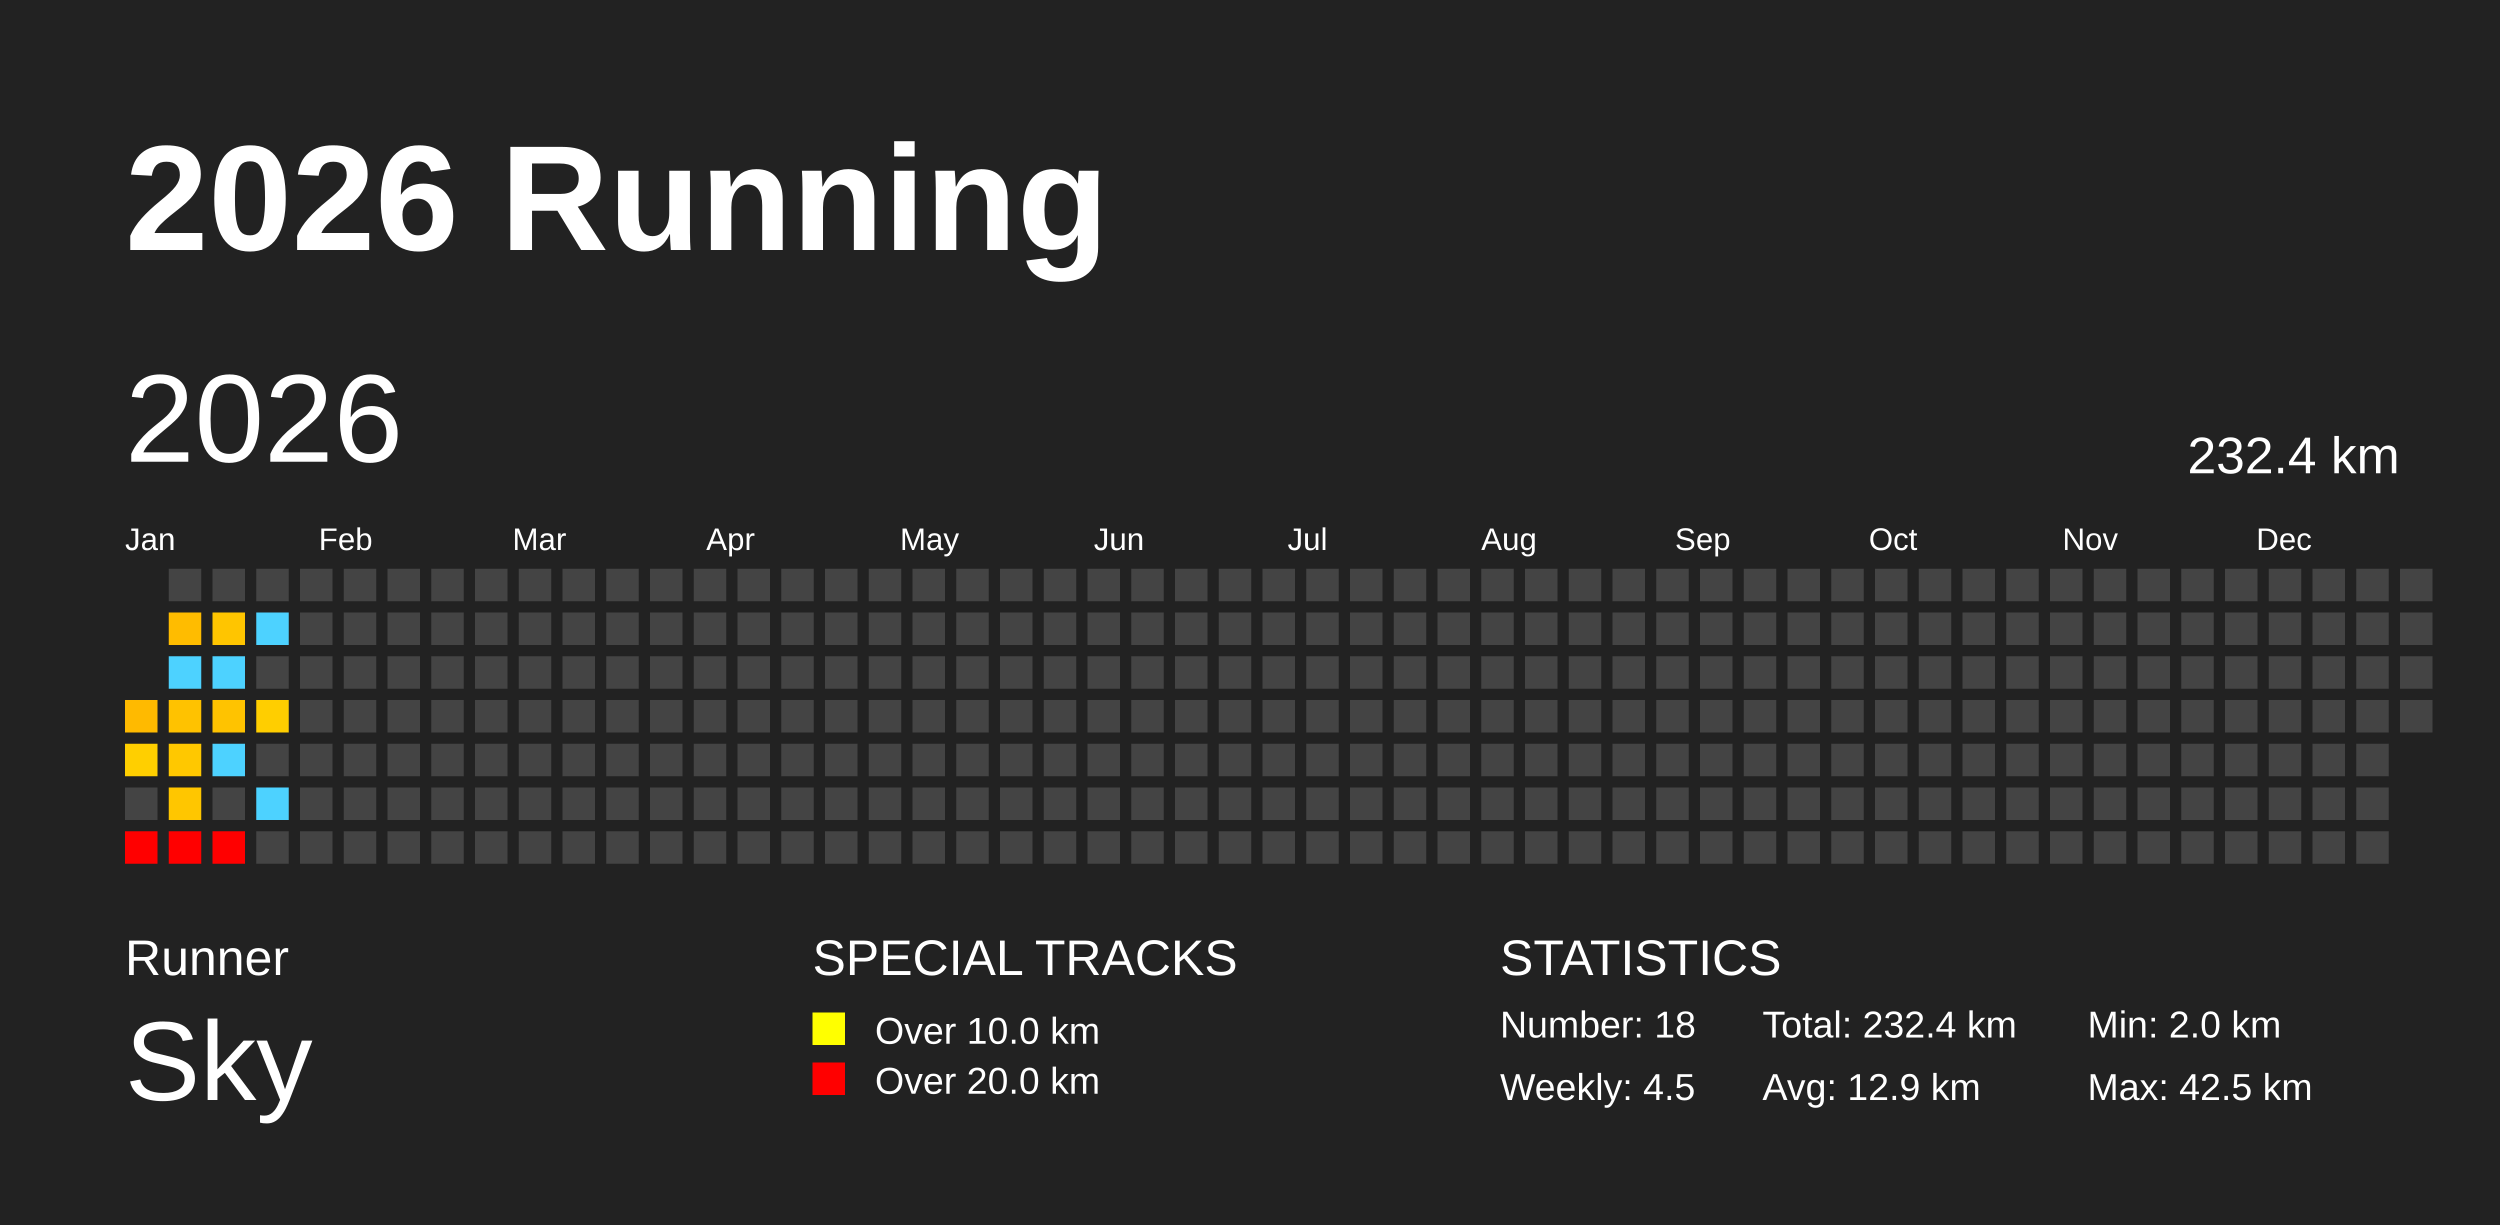
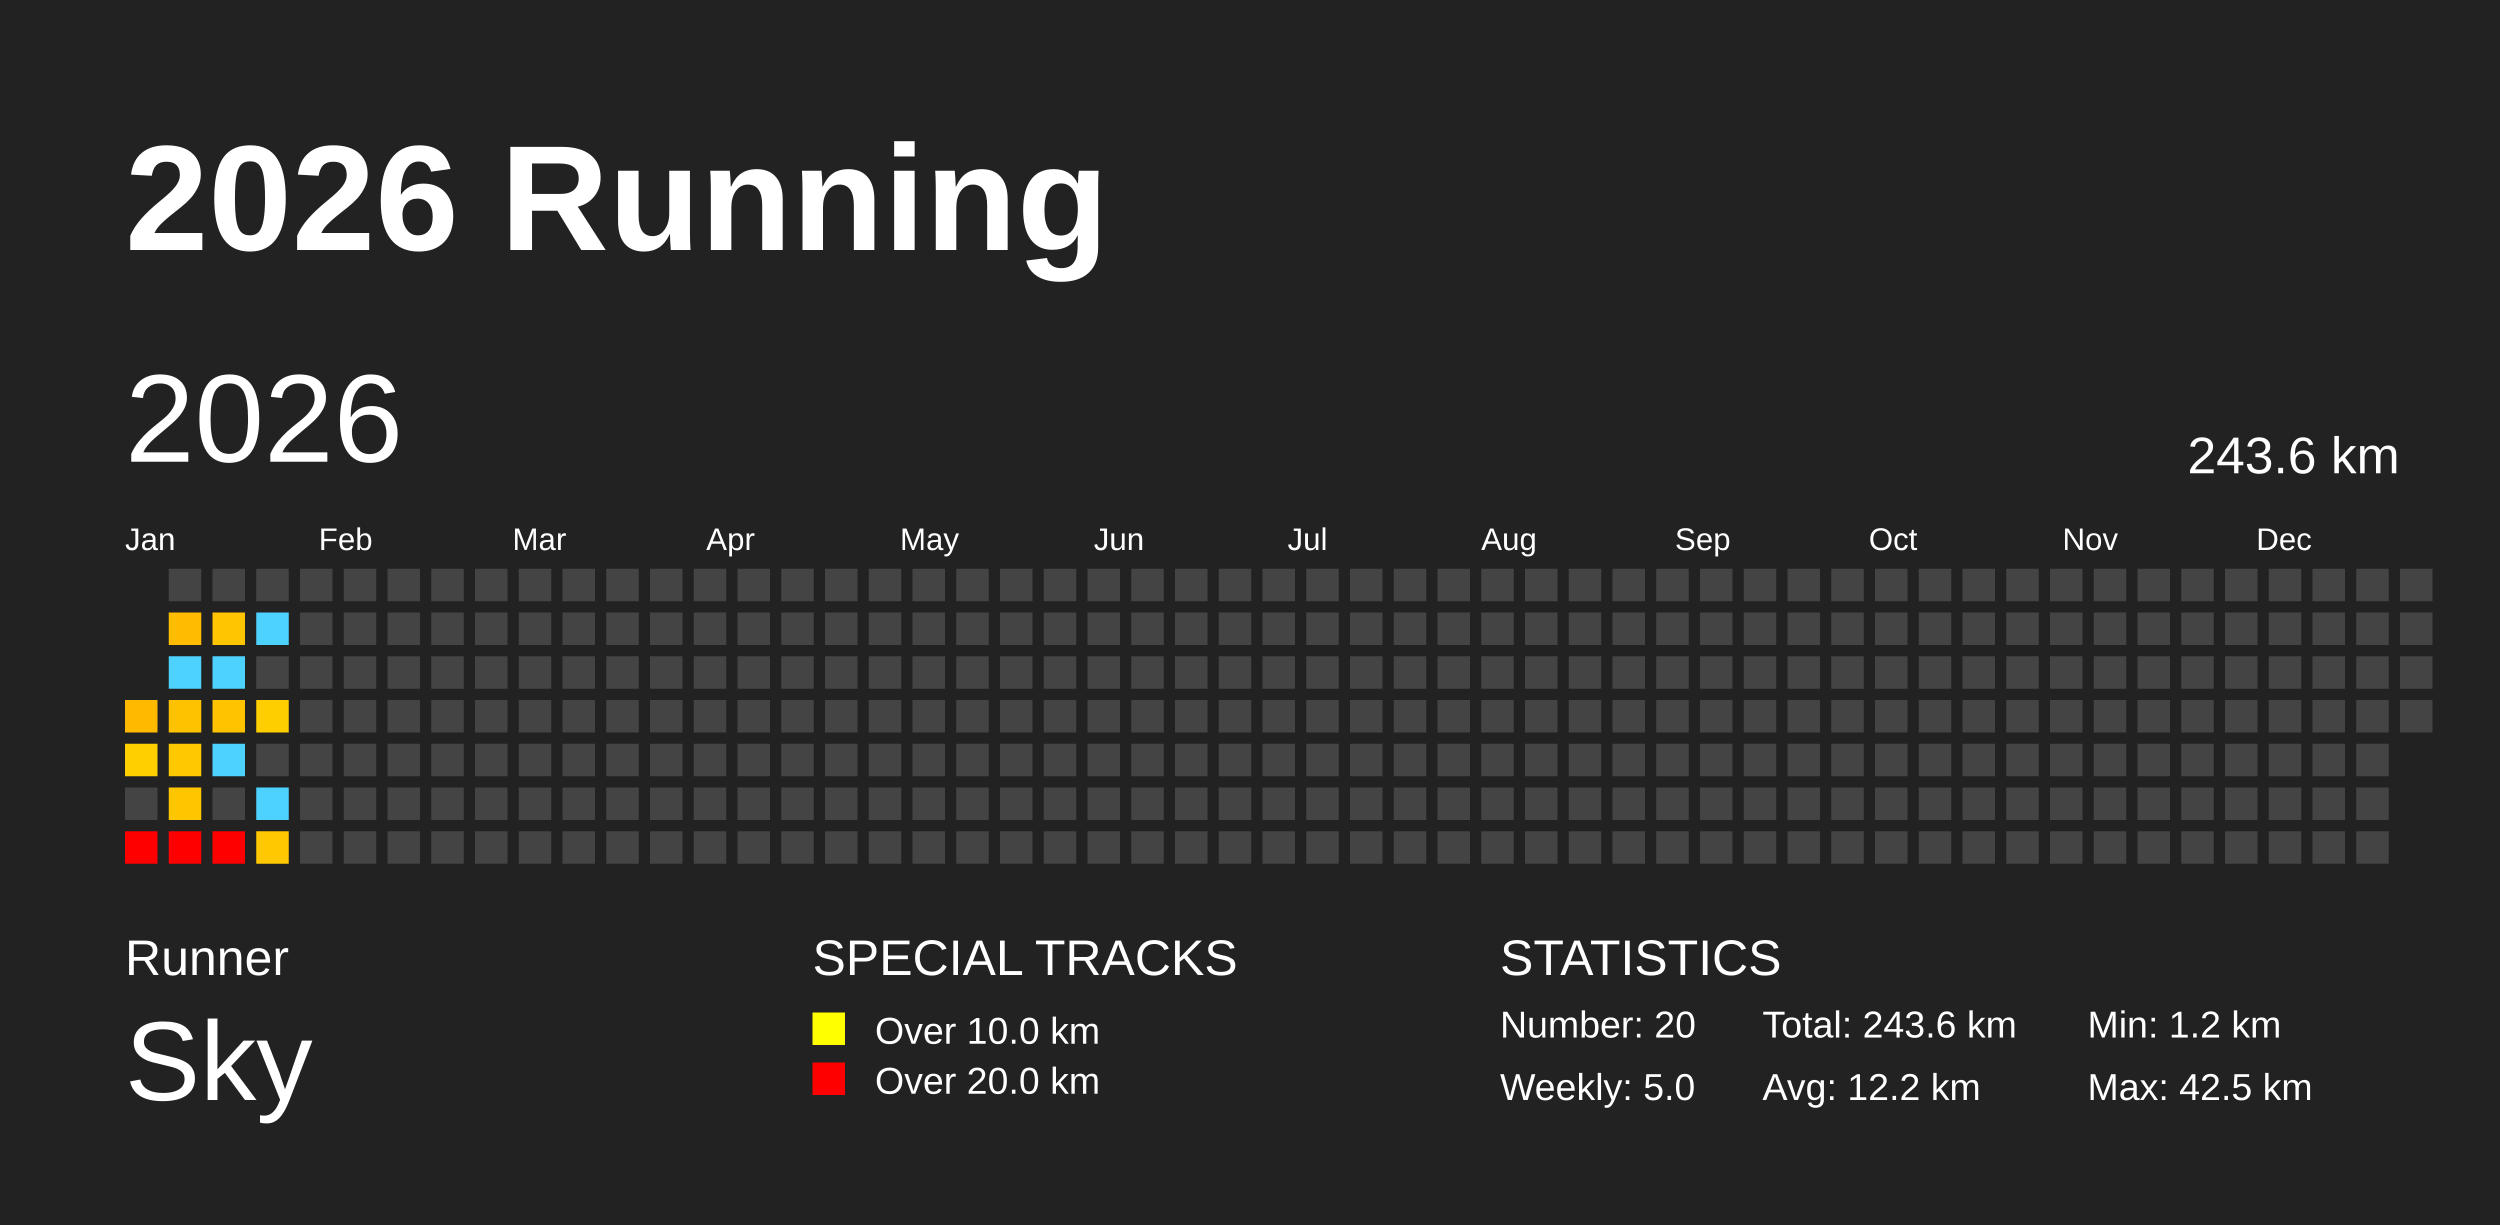
<svg xmlns="http://www.w3.org/2000/svg" baseProfile="full" height="98mm" version="1.1" viewBox="0,0,200,98" width="200mm">
  <defs />
  <rect fill="#222222" height="98" width="200" x="0" y="0" />
  <text fill="#FFFFFF" style="font-size:12px; font-family:Arial; font-weight:bold;" x="10" y="20">2026 Running</text>
  <text fill="#FFFFFF" style="font-size:4px; font-family:Arial" x="10" y="78">Runner</text>
  <text fill="#FFFFFF" style="font-size:9px; font-family:Arial" x="10" y="88">Sky</text>
  <text fill="#FFFFFF" style="font-size:4px; font-family:Arial" x="65" y="78">SPECIAL TRACKS</text>
  <rect fill="yellow" height="2.6" width="2.6" x="65" y="81" />
  <text fill="#FFFFFF" style="font-size:3px; font-family:Arial" x="70" y="83.5">Over 10.0 km</text>
  <rect fill="red" height="2.6" width="2.6" x="65" y="85" />
  <text fill="#FFFFFF" style="font-size:3px; font-family:Arial" x="70" y="87.5">Over 20.0 km</text>
  <text fill="#FFFFFF" style="font-size:4px; font-family:Arial" x="120" y="78">STATISTICS</text>
-   <text fill="#FFFFFF" style="font-size:3px; font-family:Arial" x="120" y="83">Number: 18</text>
-   <text fill="#FFFFFF" style="font-size:3px; font-family:Arial" x="120" y="88">Weekly: 4.5</text>
-   <text fill="#FFFFFF" style="font-size:3px; font-family:Arial" x="141" y="83">Total: 232.4 km</text>
-   <text fill="#FFFFFF" style="font-size:3px; font-family:Arial" x="141" y="88">Avg: 12.9 km</text>
-   <text fill="#FFFFFF" style="font-size:3px; font-family:Arial" x="167" y="83">Min: 2.0 km</text>
+   <text fill="#FFFFFF" style="font-size:3px; font-family:Arial" x="120" y="83">Number: 20</text>
+   <text fill="#FFFFFF" style="font-size:3px; font-family:Arial" x="120" y="88">Weekly: 5.0</text>
+   <text fill="#FFFFFF" style="font-size:3px; font-family:Arial" x="141" y="83">Total: 243.6 km</text>
+   <text fill="#FFFFFF" style="font-size:3px; font-family:Arial" x="141" y="88">Avg: 12.2 km</text>
+   <text fill="#FFFFFF" style="font-size:3px; font-family:Arial" x="167" y="83">Min: 1.2 km</text>
  <text fill="#FFFFFF" style="font-size:3px; font-family:Arial" x="167" y="88">Max: 42.5 km</text>
  <text dominant-baseline="hanging" fill="#FFFFFF" style="font-size:10.0px; font-family:Arial;" x="10" y="30">2026</text>
-   <text dominant-baseline="hanging" fill="#FFFFFF" style="font-size:4.125px; font-family:Arial;" x="175" y="35">232.4 km</text>
+   <text dominant-baseline="hanging" fill="#FFFFFF" style="font-size:4.125px; font-family:Arial;" x="175" y="35">243.6 km</text>
  <text fill="#FFFFFF" style="font-size:2.5px; font-family:Arial" x="10.0" y="44">Jan</text>
  <text fill="#FFFFFF" style="font-size:2.5px; font-family:Arial" x="25.5" y="44">Feb</text>
  <text fill="#FFFFFF" style="font-size:2.5px; font-family:Arial" x="41.0" y="44">Mar</text>
  <text fill="#FFFFFF" style="font-size:2.5px; font-family:Arial" x="56.5" y="44">Apr</text>
  <text fill="#FFFFFF" style="font-size:2.5px; font-family:Arial" x="72.0" y="44">May</text>
  <text fill="#FFFFFF" style="font-size:2.5px; font-family:Arial" x="87.5" y="44">Jun</text>
  <text fill="#FFFFFF" style="font-size:2.5px; font-family:Arial" x="103.0" y="44">Jul</text>
  <text fill="#FFFFFF" style="font-size:2.5px; font-family:Arial" x="118.5" y="44">Aug</text>
  <text fill="#FFFFFF" style="font-size:2.5px; font-family:Arial" x="134.0" y="44">Sep</text>
  <text fill="#FFFFFF" style="font-size:2.5px; font-family:Arial" x="149.5" y="44">Oct</text>
  <text fill="#FFFFFF" style="font-size:2.5px; font-family:Arial" x="165.0" y="44">Nov</text>
  <text fill="#FFFFFF" style="font-size:2.5px; font-family:Arial" x="180.5" y="44">Dec</text>
  <rect fill="#ffba00" height="2.6" width="2.6" x="10.0" y="56.0" />
  <rect fill="#ffcf00" height="2.6" width="2.6" x="10.0" y="59.5" />
  <rect fill="#444444" height="2.6" width="2.6" x="10.0" y="63.0" />
  <rect fill="red" height="2.6" width="2.6" x="10.0" y="66.5" />
  <rect fill="#444444" height="2.6" width="2.6" x="13.5" y="45.5" />
  <rect fill="#ffbc00" height="2.6" width="2.6" x="13.5" y="49.0" />
  <rect fill="#4dd2ff" height="2.6" width="2.6" x="13.5" y="52.5" />
  <rect fill="#ffc200" height="2.6" width="2.6" x="13.5" y="56.0" />
  <rect fill="#ffc800" height="2.6" width="2.6" x="13.5" y="59.5" />
  <rect fill="#ffc600" height="2.6" width="2.6" x="13.5" y="63.0" />
  <rect fill="red" height="2.6" width="2.6" x="13.5" y="66.5" />
  <rect fill="#444444" height="2.6" width="2.6" x="17.0" y="45.5" />
  <rect fill="#ffc500" height="2.6" width="2.6" x="17.0" y="49.0" />
  <rect fill="#4dd2ff" height="2.6" width="2.6" x="17.0" y="52.5" />
  <rect fill="#ffc300" height="2.6" width="2.6" x="17.0" y="56.0" />
  <rect fill="#4dd2ff" height="2.6" width="2.6" x="17.0" y="59.5" />
  <rect fill="#444444" height="2.6" width="2.6" x="17.0" y="63.0" />
  <rect fill="red" height="2.6" width="2.6" x="17.0" y="66.5" />
  <rect fill="#444444" height="2.6" width="2.6" x="20.5" y="45.5" />
  <rect fill="#4dd2ff" height="2.6" width="2.6" x="20.5" y="49.0" />
  <rect fill="#444444" height="2.6" width="2.6" x="20.5" y="52.5" />
  <rect fill="#ffce00" height="2.6" width="2.6" x="20.5" y="56.0" />
  <rect fill="#444444" height="2.6" width="2.6" x="20.5" y="59.5" />
  <rect fill="#4dd2ff" height="2.6" width="2.6" x="20.5" y="63.0" />
-   <rect fill="#444444" height="2.6" width="2.6" x="20.5" y="66.5" />
+   <rect fill="#ffc800" height="2.6" width="2.6" x="20.5" y="66.5" />
  <rect fill="#444444" height="2.6" width="2.6" x="24.0" y="45.5" />
  <rect fill="#444444" height="2.6" width="2.6" x="24.0" y="49.0" />
  <rect fill="#444444" height="2.6" width="2.6" x="24.0" y="52.5" />
  <rect fill="#444444" height="2.6" width="2.6" x="24.0" y="56.0" />
  <rect fill="#444444" height="2.6" width="2.6" x="24.0" y="59.5" />
  <rect fill="#444444" height="2.6" width="2.6" x="24.0" y="63.0" />
  <rect fill="#444444" height="2.6" width="2.6" x="24.0" y="66.5" />
  <rect fill="#444444" height="2.6" width="2.6" x="27.5" y="45.5" />
  <rect fill="#444444" height="2.6" width="2.6" x="27.5" y="49.0" />
  <rect fill="#444444" height="2.6" width="2.6" x="27.5" y="52.5" />
  <rect fill="#444444" height="2.6" width="2.6" x="27.5" y="56.0" />
  <rect fill="#444444" height="2.6" width="2.6" x="27.5" y="59.5" />
  <rect fill="#444444" height="2.6" width="2.6" x="27.5" y="63.0" />
  <rect fill="#444444" height="2.6" width="2.6" x="27.5" y="66.5" />
  <rect fill="#444444" height="2.6" width="2.6" x="31.0" y="45.5" />
  <rect fill="#444444" height="2.6" width="2.6" x="31.0" y="49.0" />
  <rect fill="#444444" height="2.6" width="2.6" x="31.0" y="52.5" />
  <rect fill="#444444" height="2.6" width="2.6" x="31.0" y="56.0" />
  <rect fill="#444444" height="2.6" width="2.6" x="31.0" y="59.5" />
  <rect fill="#444444" height="2.6" width="2.6" x="31.0" y="63.0" />
  <rect fill="#444444" height="2.6" width="2.6" x="31.0" y="66.5" />
  <rect fill="#444444" height="2.6" width="2.6" x="34.5" y="45.5" />
  <rect fill="#444444" height="2.6" width="2.6" x="34.5" y="49.0" />
  <rect fill="#444444" height="2.6" width="2.6" x="34.5" y="52.5" />
  <rect fill="#444444" height="2.6" width="2.6" x="34.5" y="56.0" />
  <rect fill="#444444" height="2.6" width="2.6" x="34.5" y="59.5" />
  <rect fill="#444444" height="2.6" width="2.6" x="34.5" y="63.0" />
  <rect fill="#444444" height="2.6" width="2.6" x="34.5" y="66.5" />
  <rect fill="#444444" height="2.6" width="2.6" x="38.0" y="45.5" />
  <rect fill="#444444" height="2.6" width="2.6" x="38.0" y="49.0" />
  <rect fill="#444444" height="2.6" width="2.6" x="38.0" y="52.5" />
  <rect fill="#444444" height="2.6" width="2.6" x="38.0" y="56.0" />
  <rect fill="#444444" height="2.6" width="2.6" x="38.0" y="59.5" />
  <rect fill="#444444" height="2.6" width="2.6" x="38.0" y="63.0" />
  <rect fill="#444444" height="2.6" width="2.6" x="38.0" y="66.5" />
  <rect fill="#444444" height="2.6" width="2.6" x="41.5" y="45.5" />
  <rect fill="#444444" height="2.6" width="2.6" x="41.5" y="49.0" />
  <rect fill="#444444" height="2.6" width="2.6" x="41.5" y="52.5" />
  <rect fill="#444444" height="2.6" width="2.6" x="41.5" y="56.0" />
  <rect fill="#444444" height="2.6" width="2.6" x="41.5" y="59.5" />
  <rect fill="#444444" height="2.6" width="2.6" x="41.5" y="63.0" />
  <rect fill="#444444" height="2.6" width="2.6" x="41.5" y="66.5" />
  <rect fill="#444444" height="2.6" width="2.6" x="45.0" y="45.5" />
  <rect fill="#444444" height="2.6" width="2.6" x="45.0" y="49.0" />
  <rect fill="#444444" height="2.6" width="2.6" x="45.0" y="52.5" />
  <rect fill="#444444" height="2.6" width="2.6" x="45.0" y="56.0" />
  <rect fill="#444444" height="2.6" width="2.6" x="45.0" y="59.5" />
  <rect fill="#444444" height="2.6" width="2.6" x="45.0" y="63.0" />
  <rect fill="#444444" height="2.6" width="2.6" x="45.0" y="66.5" />
  <rect fill="#444444" height="2.6" width="2.6" x="48.5" y="45.5" />
  <rect fill="#444444" height="2.6" width="2.6" x="48.5" y="49.0" />
  <rect fill="#444444" height="2.6" width="2.6" x="48.5" y="52.5" />
  <rect fill="#444444" height="2.6" width="2.6" x="48.5" y="56.0" />
  <rect fill="#444444" height="2.6" width="2.6" x="48.5" y="59.5" />
  <rect fill="#444444" height="2.6" width="2.6" x="48.5" y="63.0" />
  <rect fill="#444444" height="2.6" width="2.6" x="48.5" y="66.5" />
  <rect fill="#444444" height="2.6" width="2.6" x="52.0" y="45.5" />
  <rect fill="#444444" height="2.6" width="2.6" x="52.0" y="49.0" />
  <rect fill="#444444" height="2.6" width="2.6" x="52.0" y="52.5" />
  <rect fill="#444444" height="2.6" width="2.6" x="52.0" y="56.0" />
  <rect fill="#444444" height="2.6" width="2.6" x="52.0" y="59.5" />
  <rect fill="#444444" height="2.6" width="2.6" x="52.0" y="63.0" />
  <rect fill="#444444" height="2.6" width="2.6" x="52.0" y="66.5" />
  <rect fill="#444444" height="2.6" width="2.6" x="55.5" y="45.5" />
  <rect fill="#444444" height="2.6" width="2.6" x="55.5" y="49.0" />
  <rect fill="#444444" height="2.6" width="2.6" x="55.5" y="52.5" />
  <rect fill="#444444" height="2.6" width="2.6" x="55.5" y="56.0" />
  <rect fill="#444444" height="2.6" width="2.6" x="55.5" y="59.5" />
  <rect fill="#444444" height="2.6" width="2.6" x="55.5" y="63.0" />
  <rect fill="#444444" height="2.6" width="2.6" x="55.5" y="66.5" />
  <rect fill="#444444" height="2.6" width="2.6" x="59.0" y="45.5" />
  <rect fill="#444444" height="2.6" width="2.6" x="59.0" y="49.0" />
  <rect fill="#444444" height="2.6" width="2.6" x="59.0" y="52.5" />
  <rect fill="#444444" height="2.6" width="2.6" x="59.0" y="56.0" />
  <rect fill="#444444" height="2.6" width="2.6" x="59.0" y="59.5" />
  <rect fill="#444444" height="2.6" width="2.6" x="59.0" y="63.0" />
  <rect fill="#444444" height="2.6" width="2.6" x="59.0" y="66.5" />
  <rect fill="#444444" height="2.6" width="2.6" x="62.5" y="45.5" />
  <rect fill="#444444" height="2.6" width="2.6" x="62.5" y="49.0" />
  <rect fill="#444444" height="2.6" width="2.6" x="62.5" y="52.5" />
  <rect fill="#444444" height="2.6" width="2.6" x="62.5" y="56.0" />
  <rect fill="#444444" height="2.6" width="2.6" x="62.5" y="59.5" />
  <rect fill="#444444" height="2.6" width="2.6" x="62.5" y="63.0" />
  <rect fill="#444444" height="2.6" width="2.6" x="62.5" y="66.5" />
  <rect fill="#444444" height="2.6" width="2.6" x="66.0" y="45.5" />
  <rect fill="#444444" height="2.6" width="2.6" x="66.0" y="49.0" />
  <rect fill="#444444" height="2.6" width="2.6" x="66.0" y="52.5" />
  <rect fill="#444444" height="2.6" width="2.6" x="66.0" y="56.0" />
  <rect fill="#444444" height="2.6" width="2.6" x="66.0" y="59.5" />
  <rect fill="#444444" height="2.6" width="2.6" x="66.0" y="63.0" />
  <rect fill="#444444" height="2.6" width="2.6" x="66.0" y="66.5" />
  <rect fill="#444444" height="2.6" width="2.6" x="69.5" y="45.5" />
  <rect fill="#444444" height="2.6" width="2.6" x="69.5" y="49.0" />
  <rect fill="#444444" height="2.6" width="2.6" x="69.5" y="52.5" />
  <rect fill="#444444" height="2.6" width="2.6" x="69.5" y="56.0" />
  <rect fill="#444444" height="2.6" width="2.6" x="69.5" y="59.5" />
  <rect fill="#444444" height="2.6" width="2.6" x="69.5" y="63.0" />
  <rect fill="#444444" height="2.6" width="2.6" x="69.5" y="66.5" />
  <rect fill="#444444" height="2.6" width="2.6" x="73.0" y="45.5" />
  <rect fill="#444444" height="2.6" width="2.6" x="73.0" y="49.0" />
  <rect fill="#444444" height="2.6" width="2.6" x="73.0" y="52.5" />
  <rect fill="#444444" height="2.6" width="2.6" x="73.0" y="56.0" />
  <rect fill="#444444" height="2.6" width="2.6" x="73.0" y="59.5" />
  <rect fill="#444444" height="2.6" width="2.6" x="73.0" y="63.0" />
  <rect fill="#444444" height="2.6" width="2.6" x="73.0" y="66.5" />
  <rect fill="#444444" height="2.6" width="2.6" x="76.5" y="45.5" />
  <rect fill="#444444" height="2.6" width="2.6" x="76.5" y="49.0" />
  <rect fill="#444444" height="2.6" width="2.6" x="76.5" y="52.5" />
  <rect fill="#444444" height="2.6" width="2.6" x="76.5" y="56.0" />
  <rect fill="#444444" height="2.6" width="2.6" x="76.5" y="59.5" />
  <rect fill="#444444" height="2.6" width="2.6" x="76.5" y="63.0" />
  <rect fill="#444444" height="2.6" width="2.6" x="76.5" y="66.5" />
  <rect fill="#444444" height="2.6" width="2.6" x="80.0" y="45.5" />
  <rect fill="#444444" height="2.6" width="2.6" x="80.0" y="49.0" />
  <rect fill="#444444" height="2.6" width="2.6" x="80.0" y="52.5" />
  <rect fill="#444444" height="2.6" width="2.6" x="80.0" y="56.0" />
  <rect fill="#444444" height="2.6" width="2.6" x="80.0" y="59.5" />
  <rect fill="#444444" height="2.6" width="2.6" x="80.0" y="63.0" />
  <rect fill="#444444" height="2.6" width="2.6" x="80.0" y="66.5" />
  <rect fill="#444444" height="2.6" width="2.6" x="83.5" y="45.5" />
  <rect fill="#444444" height="2.6" width="2.6" x="83.5" y="49.0" />
  <rect fill="#444444" height="2.6" width="2.6" x="83.5" y="52.5" />
  <rect fill="#444444" height="2.6" width="2.6" x="83.5" y="56.0" />
  <rect fill="#444444" height="2.6" width="2.6" x="83.5" y="59.5" />
  <rect fill="#444444" height="2.6" width="2.6" x="83.5" y="63.0" />
  <rect fill="#444444" height="2.6" width="2.6" x="83.5" y="66.5" />
  <rect fill="#444444" height="2.6" width="2.6" x="87.0" y="45.5" />
  <rect fill="#444444" height="2.6" width="2.6" x="87.0" y="49.0" />
  <rect fill="#444444" height="2.6" width="2.6" x="87.0" y="52.5" />
  <rect fill="#444444" height="2.6" width="2.6" x="87.0" y="56.0" />
  <rect fill="#444444" height="2.6" width="2.6" x="87.0" y="59.5" />
  <rect fill="#444444" height="2.6" width="2.6" x="87.0" y="63.0" />
  <rect fill="#444444" height="2.6" width="2.6" x="87.0" y="66.5" />
  <rect fill="#444444" height="2.6" width="2.6" x="90.5" y="45.5" />
  <rect fill="#444444" height="2.6" width="2.6" x="90.5" y="49.0" />
  <rect fill="#444444" height="2.6" width="2.6" x="90.5" y="52.5" />
  <rect fill="#444444" height="2.6" width="2.6" x="90.5" y="56.0" />
  <rect fill="#444444" height="2.6" width="2.6" x="90.5" y="59.5" />
  <rect fill="#444444" height="2.6" width="2.6" x="90.5" y="63.0" />
  <rect fill="#444444" height="2.6" width="2.6" x="90.5" y="66.5" />
  <rect fill="#444444" height="2.6" width="2.6" x="94.0" y="45.5" />
  <rect fill="#444444" height="2.6" width="2.6" x="94.0" y="49.0" />
  <rect fill="#444444" height="2.6" width="2.6" x="94.0" y="52.5" />
  <rect fill="#444444" height="2.6" width="2.6" x="94.0" y="56.0" />
  <rect fill="#444444" height="2.6" width="2.6" x="94.0" y="59.5" />
  <rect fill="#444444" height="2.6" width="2.6" x="94.0" y="63.0" />
  <rect fill="#444444" height="2.6" width="2.6" x="94.0" y="66.5" />
  <rect fill="#444444" height="2.6" width="2.6" x="97.5" y="45.5" />
  <rect fill="#444444" height="2.6" width="2.6" x="97.5" y="49.0" />
  <rect fill="#444444" height="2.6" width="2.6" x="97.5" y="52.5" />
  <rect fill="#444444" height="2.6" width="2.6" x="97.5" y="56.0" />
  <rect fill="#444444" height="2.6" width="2.6" x="97.5" y="59.5" />
  <rect fill="#444444" height="2.6" width="2.6" x="97.5" y="63.0" />
  <rect fill="#444444" height="2.6" width="2.6" x="97.5" y="66.5" />
  <rect fill="#444444" height="2.6" width="2.6" x="101.0" y="45.5" />
  <rect fill="#444444" height="2.6" width="2.6" x="101.0" y="49.0" />
  <rect fill="#444444" height="2.6" width="2.6" x="101.0" y="52.5" />
  <rect fill="#444444" height="2.6" width="2.6" x="101.0" y="56.0" />
  <rect fill="#444444" height="2.6" width="2.6" x="101.0" y="59.5" />
  <rect fill="#444444" height="2.6" width="2.6" x="101.0" y="63.0" />
  <rect fill="#444444" height="2.6" width="2.6" x="101.0" y="66.5" />
  <rect fill="#444444" height="2.6" width="2.6" x="104.5" y="45.5" />
  <rect fill="#444444" height="2.6" width="2.6" x="104.5" y="49.0" />
  <rect fill="#444444" height="2.6" width="2.6" x="104.5" y="52.5" />
  <rect fill="#444444" height="2.6" width="2.6" x="104.5" y="56.0" />
  <rect fill="#444444" height="2.6" width="2.6" x="104.5" y="59.5" />
  <rect fill="#444444" height="2.6" width="2.6" x="104.5" y="63.0" />
  <rect fill="#444444" height="2.6" width="2.6" x="104.5" y="66.5" />
  <rect fill="#444444" height="2.6" width="2.6" x="108.0" y="45.5" />
  <rect fill="#444444" height="2.6" width="2.6" x="108.0" y="49.0" />
  <rect fill="#444444" height="2.6" width="2.6" x="108.0" y="52.5" />
  <rect fill="#444444" height="2.6" width="2.6" x="108.0" y="56.0" />
  <rect fill="#444444" height="2.6" width="2.6" x="108.0" y="59.5" />
  <rect fill="#444444" height="2.6" width="2.6" x="108.0" y="63.0" />
  <rect fill="#444444" height="2.6" width="2.6" x="108.0" y="66.5" />
  <rect fill="#444444" height="2.6" width="2.6" x="111.5" y="45.5" />
  <rect fill="#444444" height="2.6" width="2.6" x="111.5" y="49.0" />
  <rect fill="#444444" height="2.6" width="2.6" x="111.5" y="52.5" />
  <rect fill="#444444" height="2.6" width="2.6" x="111.5" y="56.0" />
  <rect fill="#444444" height="2.6" width="2.6" x="111.5" y="59.5" />
  <rect fill="#444444" height="2.6" width="2.6" x="111.5" y="63.0" />
  <rect fill="#444444" height="2.6" width="2.6" x="111.5" y="66.5" />
  <rect fill="#444444" height="2.6" width="2.6" x="115.0" y="45.5" />
  <rect fill="#444444" height="2.6" width="2.6" x="115.0" y="49.0" />
  <rect fill="#444444" height="2.6" width="2.6" x="115.0" y="52.5" />
  <rect fill="#444444" height="2.6" width="2.6" x="115.0" y="56.0" />
  <rect fill="#444444" height="2.6" width="2.6" x="115.0" y="59.5" />
  <rect fill="#444444" height="2.6" width="2.6" x="115.0" y="63.0" />
  <rect fill="#444444" height="2.6" width="2.6" x="115.0" y="66.5" />
  <rect fill="#444444" height="2.6" width="2.6" x="118.5" y="45.5" />
  <rect fill="#444444" height="2.6" width="2.6" x="118.5" y="49.0" />
  <rect fill="#444444" height="2.6" width="2.6" x="118.5" y="52.5" />
  <rect fill="#444444" height="2.6" width="2.6" x="118.5" y="56.0" />
  <rect fill="#444444" height="2.6" width="2.6" x="118.5" y="59.5" />
  <rect fill="#444444" height="2.6" width="2.6" x="118.5" y="63.0" />
  <rect fill="#444444" height="2.6" width="2.6" x="118.5" y="66.5" />
  <rect fill="#444444" height="2.6" width="2.6" x="122.0" y="45.5" />
  <rect fill="#444444" height="2.6" width="2.6" x="122.0" y="49.0" />
  <rect fill="#444444" height="2.6" width="2.6" x="122.0" y="52.5" />
  <rect fill="#444444" height="2.6" width="2.6" x="122.0" y="56.0" />
  <rect fill="#444444" height="2.6" width="2.6" x="122.0" y="59.5" />
  <rect fill="#444444" height="2.6" width="2.6" x="122.0" y="63.0" />
  <rect fill="#444444" height="2.6" width="2.6" x="122.0" y="66.5" />
  <rect fill="#444444" height="2.6" width="2.6" x="125.5" y="45.5" />
  <rect fill="#444444" height="2.6" width="2.6" x="125.5" y="49.0" />
  <rect fill="#444444" height="2.6" width="2.6" x="125.5" y="52.5" />
  <rect fill="#444444" height="2.6" width="2.6" x="125.5" y="56.0" />
  <rect fill="#444444" height="2.6" width="2.6" x="125.5" y="59.5" />
  <rect fill="#444444" height="2.6" width="2.6" x="125.5" y="63.0" />
  <rect fill="#444444" height="2.6" width="2.6" x="125.5" y="66.5" />
  <rect fill="#444444" height="2.6" width="2.6" x="129.0" y="45.5" />
  <rect fill="#444444" height="2.6" width="2.6" x="129.0" y="49.0" />
  <rect fill="#444444" height="2.6" width="2.6" x="129.0" y="52.5" />
  <rect fill="#444444" height="2.6" width="2.6" x="129.0" y="56.0" />
  <rect fill="#444444" height="2.6" width="2.6" x="129.0" y="59.5" />
  <rect fill="#444444" height="2.6" width="2.6" x="129.0" y="63.0" />
  <rect fill="#444444" height="2.6" width="2.6" x="129.0" y="66.5" />
  <rect fill="#444444" height="2.6" width="2.6" x="132.5" y="45.5" />
  <rect fill="#444444" height="2.6" width="2.6" x="132.5" y="49.0" />
  <rect fill="#444444" height="2.6" width="2.6" x="132.5" y="52.5" />
  <rect fill="#444444" height="2.6" width="2.6" x="132.5" y="56.0" />
  <rect fill="#444444" height="2.6" width="2.6" x="132.5" y="59.5" />
  <rect fill="#444444" height="2.6" width="2.6" x="132.5" y="63.0" />
  <rect fill="#444444" height="2.6" width="2.6" x="132.5" y="66.5" />
  <rect fill="#444444" height="2.6" width="2.6" x="136.0" y="45.5" />
  <rect fill="#444444" height="2.6" width="2.6" x="136.0" y="49.0" />
  <rect fill="#444444" height="2.6" width="2.6" x="136.0" y="52.5" />
  <rect fill="#444444" height="2.6" width="2.6" x="136.0" y="56.0" />
  <rect fill="#444444" height="2.6" width="2.6" x="136.0" y="59.5" />
  <rect fill="#444444" height="2.6" width="2.6" x="136.0" y="63.0" />
  <rect fill="#444444" height="2.6" width="2.6" x="136.0" y="66.5" />
  <rect fill="#444444" height="2.6" width="2.6" x="139.5" y="45.5" />
  <rect fill="#444444" height="2.6" width="2.6" x="139.5" y="49.0" />
  <rect fill="#444444" height="2.6" width="2.6" x="139.5" y="52.5" />
  <rect fill="#444444" height="2.6" width="2.6" x="139.5" y="56.0" />
  <rect fill="#444444" height="2.6" width="2.6" x="139.5" y="59.5" />
  <rect fill="#444444" height="2.6" width="2.6" x="139.5" y="63.0" />
  <rect fill="#444444" height="2.6" width="2.6" x="139.5" y="66.5" />
  <rect fill="#444444" height="2.6" width="2.6" x="143.0" y="45.5" />
  <rect fill="#444444" height="2.6" width="2.6" x="143.0" y="49.0" />
  <rect fill="#444444" height="2.6" width="2.6" x="143.0" y="52.5" />
  <rect fill="#444444" height="2.6" width="2.6" x="143.0" y="56.0" />
  <rect fill="#444444" height="2.6" width="2.6" x="143.0" y="59.5" />
  <rect fill="#444444" height="2.6" width="2.6" x="143.0" y="63.0" />
  <rect fill="#444444" height="2.6" width="2.6" x="143.0" y="66.5" />
  <rect fill="#444444" height="2.6" width="2.6" x="146.5" y="45.5" />
  <rect fill="#444444" height="2.6" width="2.6" x="146.5" y="49.0" />
  <rect fill="#444444" height="2.6" width="2.6" x="146.5" y="52.5" />
  <rect fill="#444444" height="2.6" width="2.6" x="146.5" y="56.0" />
  <rect fill="#444444" height="2.6" width="2.6" x="146.5" y="59.5" />
  <rect fill="#444444" height="2.6" width="2.6" x="146.5" y="63.0" />
  <rect fill="#444444" height="2.6" width="2.6" x="146.5" y="66.5" />
  <rect fill="#444444" height="2.6" width="2.6" x="150.0" y="45.5" />
  <rect fill="#444444" height="2.6" width="2.6" x="150.0" y="49.0" />
  <rect fill="#444444" height="2.6" width="2.6" x="150.0" y="52.5" />
  <rect fill="#444444" height="2.6" width="2.6" x="150.0" y="56.0" />
  <rect fill="#444444" height="2.6" width="2.6" x="150.0" y="59.5" />
  <rect fill="#444444" height="2.6" width="2.6" x="150.0" y="63.0" />
  <rect fill="#444444" height="2.6" width="2.6" x="150.0" y="66.5" />
  <rect fill="#444444" height="2.6" width="2.6" x="153.5" y="45.5" />
  <rect fill="#444444" height="2.6" width="2.6" x="153.5" y="49.0" />
  <rect fill="#444444" height="2.6" width="2.6" x="153.5" y="52.5" />
  <rect fill="#444444" height="2.6" width="2.6" x="153.5" y="56.0" />
  <rect fill="#444444" height="2.6" width="2.6" x="153.5" y="59.5" />
  <rect fill="#444444" height="2.6" width="2.6" x="153.5" y="63.0" />
  <rect fill="#444444" height="2.6" width="2.6" x="153.5" y="66.5" />
  <rect fill="#444444" height="2.6" width="2.6" x="157.0" y="45.5" />
  <rect fill="#444444" height="2.6" width="2.6" x="157.0" y="49.0" />
  <rect fill="#444444" height="2.6" width="2.6" x="157.0" y="52.5" />
  <rect fill="#444444" height="2.6" width="2.6" x="157.0" y="56.0" />
  <rect fill="#444444" height="2.6" width="2.6" x="157.0" y="59.5" />
  <rect fill="#444444" height="2.6" width="2.6" x="157.0" y="63.0" />
  <rect fill="#444444" height="2.6" width="2.6" x="157.0" y="66.5" />
  <rect fill="#444444" height="2.6" width="2.6" x="160.5" y="45.5" />
  <rect fill="#444444" height="2.6" width="2.6" x="160.5" y="49.0" />
  <rect fill="#444444" height="2.6" width="2.6" x="160.5" y="52.5" />
  <rect fill="#444444" height="2.6" width="2.6" x="160.5" y="56.0" />
  <rect fill="#444444" height="2.6" width="2.6" x="160.5" y="59.5" />
  <rect fill="#444444" height="2.6" width="2.6" x="160.5" y="63.0" />
  <rect fill="#444444" height="2.6" width="2.6" x="160.5" y="66.5" />
  <rect fill="#444444" height="2.6" width="2.6" x="164.0" y="45.5" />
  <rect fill="#444444" height="2.6" width="2.6" x="164.0" y="49.0" />
  <rect fill="#444444" height="2.6" width="2.6" x="164.0" y="52.5" />
  <rect fill="#444444" height="2.6" width="2.6" x="164.0" y="56.0" />
  <rect fill="#444444" height="2.6" width="2.6" x="164.0" y="59.5" />
  <rect fill="#444444" height="2.6" width="2.6" x="164.0" y="63.0" />
  <rect fill="#444444" height="2.6" width="2.6" x="164.0" y="66.5" />
  <rect fill="#444444" height="2.6" width="2.6" x="167.5" y="45.5" />
  <rect fill="#444444" height="2.6" width="2.6" x="167.5" y="49.0" />
  <rect fill="#444444" height="2.6" width="2.6" x="167.5" y="52.5" />
  <rect fill="#444444" height="2.6" width="2.6" x="167.5" y="56.0" />
  <rect fill="#444444" height="2.6" width="2.6" x="167.5" y="59.5" />
  <rect fill="#444444" height="2.6" width="2.6" x="167.5" y="63.0" />
  <rect fill="#444444" height="2.6" width="2.6" x="167.5" y="66.5" />
  <rect fill="#444444" height="2.6" width="2.6" x="171.0" y="45.5" />
  <rect fill="#444444" height="2.6" width="2.6" x="171.0" y="49.0" />
  <rect fill="#444444" height="2.6" width="2.6" x="171.0" y="52.5" />
  <rect fill="#444444" height="2.6" width="2.6" x="171.0" y="56.0" />
  <rect fill="#444444" height="2.6" width="2.6" x="171.0" y="59.5" />
  <rect fill="#444444" height="2.6" width="2.6" x="171.0" y="63.0" />
  <rect fill="#444444" height="2.6" width="2.6" x="171.0" y="66.5" />
  <rect fill="#444444" height="2.6" width="2.6" x="174.5" y="45.5" />
  <rect fill="#444444" height="2.6" width="2.6" x="174.5" y="49.0" />
  <rect fill="#444444" height="2.6" width="2.6" x="174.5" y="52.5" />
  <rect fill="#444444" height="2.6" width="2.6" x="174.5" y="56.0" />
  <rect fill="#444444" height="2.6" width="2.6" x="174.5" y="59.5" />
  <rect fill="#444444" height="2.6" width="2.6" x="174.5" y="63.0" />
  <rect fill="#444444" height="2.6" width="2.6" x="174.5" y="66.5" />
  <rect fill="#444444" height="2.6" width="2.6" x="178.0" y="45.5" />
  <rect fill="#444444" height="2.6" width="2.6" x="178.0" y="49.0" />
  <rect fill="#444444" height="2.6" width="2.6" x="178.0" y="52.5" />
  <rect fill="#444444" height="2.6" width="2.6" x="178.0" y="56.0" />
  <rect fill="#444444" height="2.6" width="2.6" x="178.0" y="59.5" />
  <rect fill="#444444" height="2.6" width="2.6" x="178.0" y="63.0" />
  <rect fill="#444444" height="2.6" width="2.6" x="178.0" y="66.5" />
  <rect fill="#444444" height="2.6" width="2.6" x="181.5" y="45.5" />
  <rect fill="#444444" height="2.6" width="2.6" x="181.5" y="49.0" />
  <rect fill="#444444" height="2.6" width="2.6" x="181.5" y="52.5" />
  <rect fill="#444444" height="2.6" width="2.6" x="181.5" y="56.0" />
  <rect fill="#444444" height="2.6" width="2.6" x="181.5" y="59.5" />
  <rect fill="#444444" height="2.6" width="2.6" x="181.5" y="63.0" />
  <rect fill="#444444" height="2.6" width="2.6" x="181.5" y="66.5" />
  <rect fill="#444444" height="2.6" width="2.6" x="185.0" y="45.5" />
  <rect fill="#444444" height="2.6" width="2.6" x="185.0" y="49.0" />
  <rect fill="#444444" height="2.6" width="2.6" x="185.0" y="52.5" />
  <rect fill="#444444" height="2.6" width="2.6" x="185.0" y="56.0" />
  <rect fill="#444444" height="2.6" width="2.6" x="185.0" y="59.5" />
  <rect fill="#444444" height="2.6" width="2.6" x="185.0" y="63.0" />
  <rect fill="#444444" height="2.6" width="2.6" x="185.0" y="66.5" />
  <rect fill="#444444" height="2.6" width="2.6" x="188.5" y="45.5" />
  <rect fill="#444444" height="2.6" width="2.6" x="188.5" y="49.0" />
  <rect fill="#444444" height="2.6" width="2.6" x="188.5" y="52.5" />
  <rect fill="#444444" height="2.6" width="2.6" x="188.5" y="56.0" />
  <rect fill="#444444" height="2.6" width="2.6" x="188.5" y="59.5" />
  <rect fill="#444444" height="2.6" width="2.6" x="188.5" y="63.0" />
  <rect fill="#444444" height="2.6" width="2.6" x="188.5" y="66.5" />
  <rect fill="#444444" height="2.6" width="2.6" x="192.0" y="45.5" />
  <rect fill="#444444" height="2.6" width="2.6" x="192.0" y="49.0" />
  <rect fill="#444444" height="2.6" width="2.6" x="192.0" y="52.5" />
  <rect fill="#444444" height="2.6" width="2.6" x="192.0" y="56.0" />
</svg>
